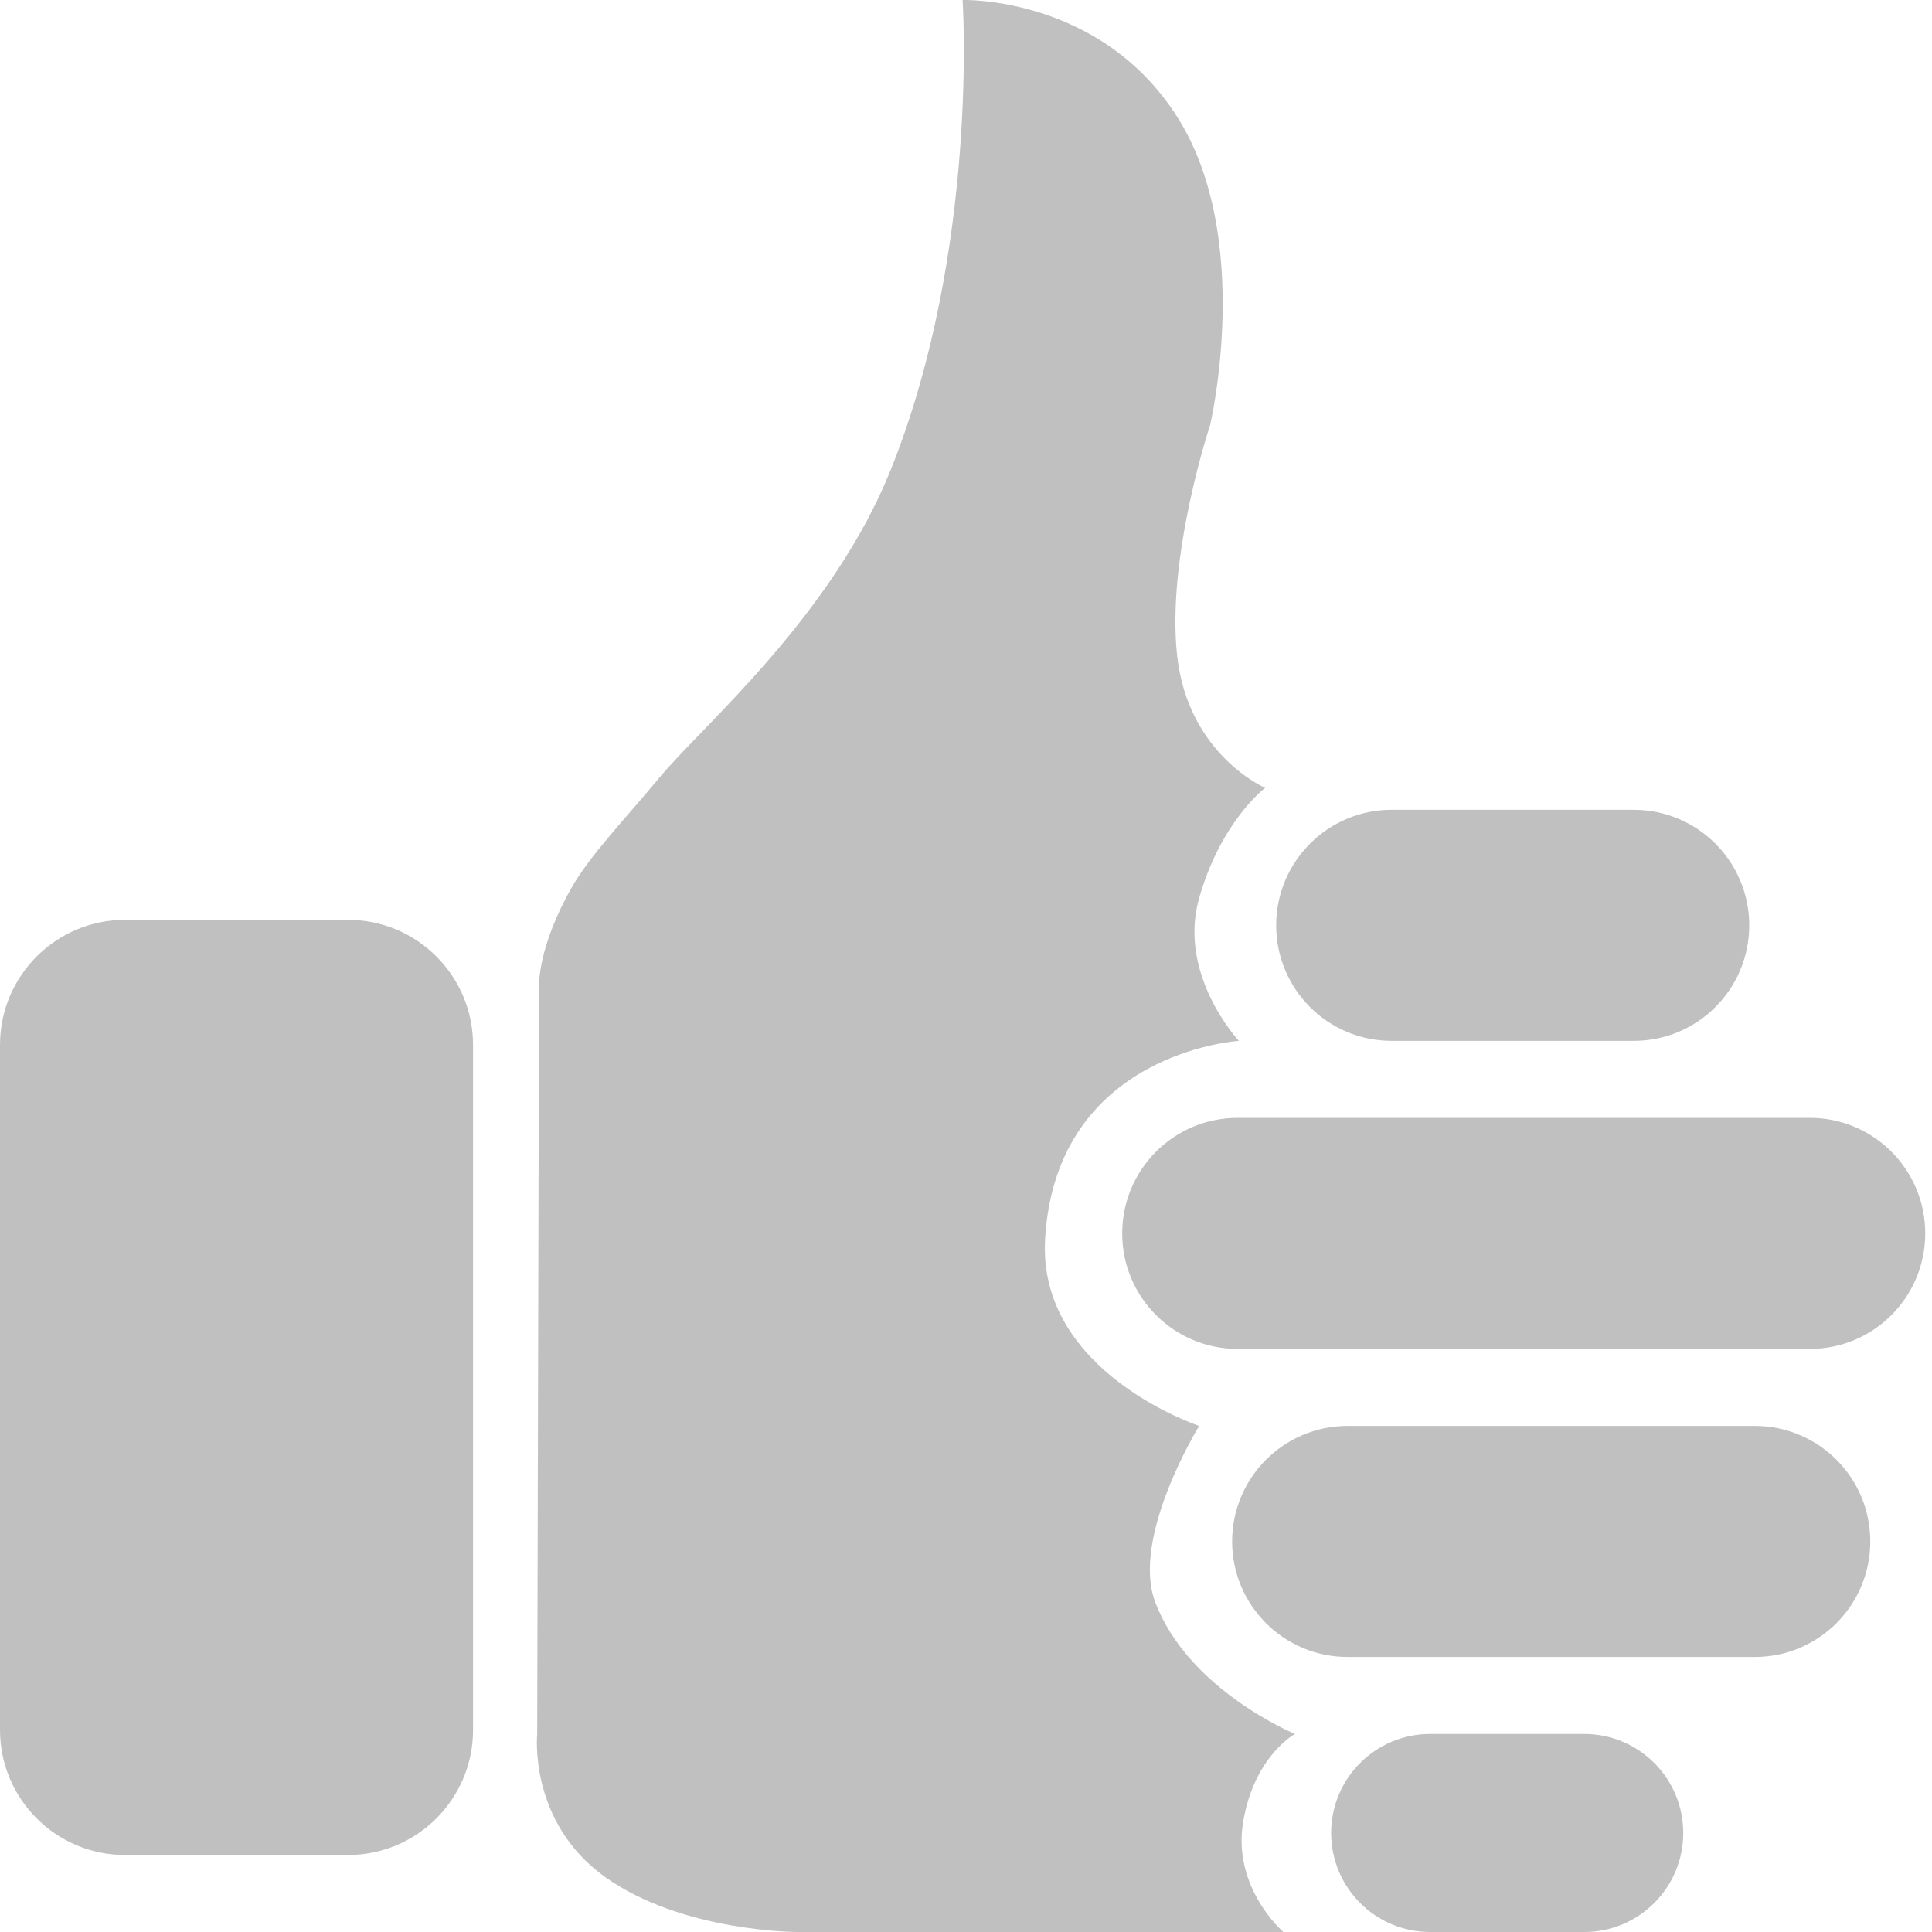
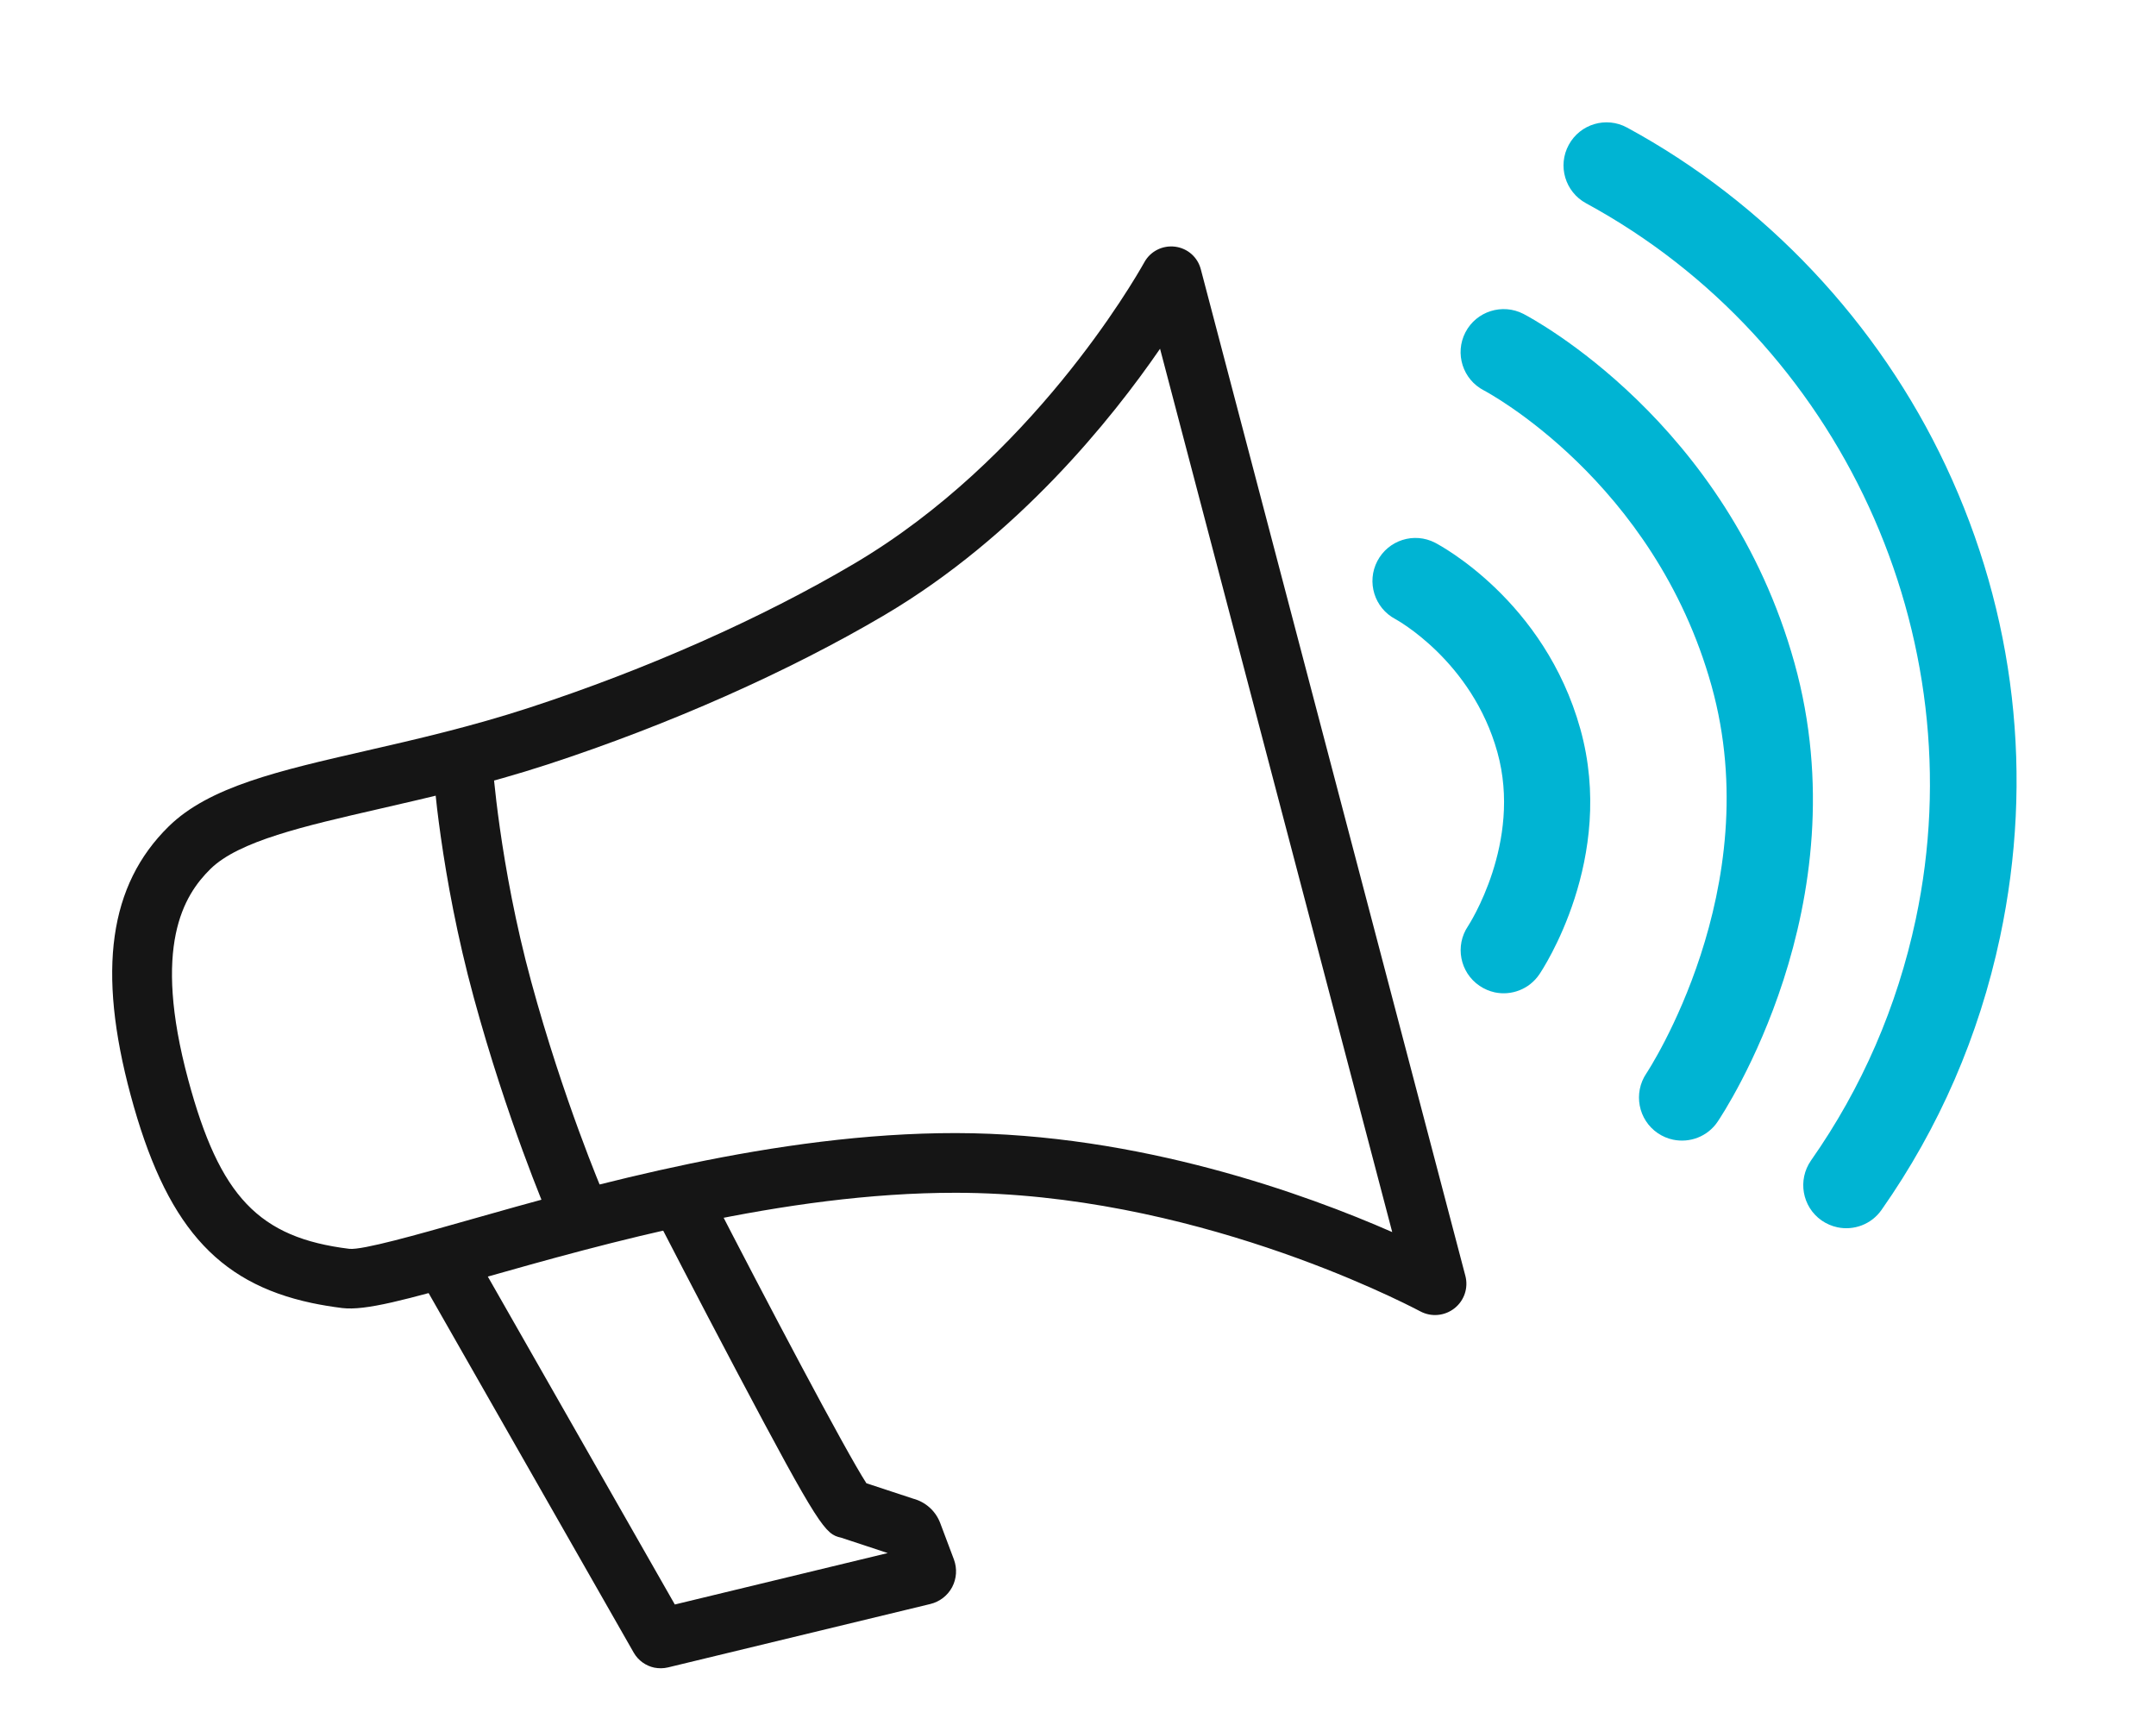
- <svg xmlns="http://www.w3.org/2000/svg" width="20" height="20" viewBox="0 0 20 20" fill="none">
-   <path d="M3.602 19.203H1.295C0.58 19.203 0 18.623 0 17.908V10.817C0 10.102 0.58 9.522 1.295 9.522H3.602C4.317 9.522 4.897 10.102 4.897 10.817V17.908C4.897 18.623 4.317 19.203 3.602 19.203Z" fill="#C0C0C0" />
-   <path d="M16.912 10.775H14.407C13.746 10.775 13.211 10.24 13.211 9.579C13.211 8.919 13.746 8.383 14.407 8.383H16.912C17.573 8.383 18.108 8.919 18.108 9.579C18.108 10.24 17.573 10.775 16.912 10.775Z" fill="#C0C0C0" />
-   <path d="M16.4 20H14.805C14.239 20 13.78 19.541 13.78 18.975C13.78 18.409 14.239 17.95 14.805 17.95H16.4C16.966 17.95 17.425 18.409 17.425 18.975C17.425 19.541 16.966 20 16.4 20Z" fill="#C0C0C0" />
-   <path d="M18.165 17.153H13.951C13.291 17.153 12.755 16.618 12.755 15.957C12.755 15.296 13.291 14.761 13.951 14.761H18.165C18.826 14.761 19.361 15.296 19.361 15.957C19.361 16.618 18.826 17.153 18.165 17.153Z" fill="#C0C0C0" />
-   <path d="M18.735 13.964H12.812C12.152 13.964 11.617 13.429 11.617 12.768C11.617 12.107 12.152 11.572 12.812 11.572H18.735C19.395 11.572 19.93 12.107 19.93 12.768C19.93 13.429 19.395 13.964 18.735 13.964Z" fill="#C0C0C0" />
-   <path d="M9.965 0C9.965 0 11.389 -0.044 12.186 1.209C12.983 2.461 12.528 4.397 12.528 4.397C12.528 4.397 12.072 5.764 12.186 6.789C12.3 7.814 13.097 8.156 13.097 8.156C13.097 8.156 12.642 8.497 12.414 9.295C12.186 10.092 12.825 10.775 12.825 10.775C12.825 10.775 10.933 10.889 10.819 12.825C10.738 14.208 12.414 14.761 12.414 14.761C12.414 14.761 11.705 15.909 11.958 16.583C12.3 17.494 13.405 17.95 13.405 17.95C13.405 17.95 12.983 18.178 12.869 18.861C12.755 19.544 13.285 20 13.285 20H8.249C8.249 20 7.061 20 6.264 19.431C5.467 18.861 5.561 17.95 5.561 17.95L5.58 10.206C5.58 10.206 5.563 9.807 5.922 9.181C6.108 8.856 6.444 8.509 6.833 8.042C7.282 7.503 8.616 6.378 9.225 4.853C10.136 2.575 9.965 0 9.965 0Z" fill="#C0C0C0" />
+ <svg xmlns="http://www.w3.org/2000/svg" width="35" height="28" viewBox="0 0 35 28" fill="none">
+   <path d="M5.061 21.15C3.5 20.818 2.681 19.855 2.121 17.777C1.575 15.751 1.771 14.365 2.738 13.415C3.395 12.77 4.521 12.512 5.944 12.186C6.744 12.003 7.65 11.795 8.59 11.488C10.493 10.867 12.368 10.035 13.87 9.147C16.73 7.457 18.398 4.577 18.578 4.255C18.677 4.077 18.873 3.979 19.076 4.004C19.279 4.03 19.443 4.174 19.494 4.372L23.788 20.708C23.84 20.903 23.771 21.11 23.613 21.235C23.454 21.361 23.237 21.381 23.059 21.287C22.686 21.091 19.311 19.364 15.518 19.361C12.728 19.358 9.788 20.192 7.842 20.743C6.564 21.105 5.934 21.277 5.555 21.232C5.381 21.21 5.217 21.183 5.061 21.15ZM18.832 5.661C18.048 6.801 16.523 8.704 14.363 9.981C12.802 10.903 10.858 11.765 8.891 12.408C7.909 12.728 6.98 12.941 6.16 13.129C4.936 13.41 3.878 13.651 3.416 14.105C2.982 14.533 2.47 15.352 3.055 17.525C3.566 19.424 4.202 20.091 5.672 20.271C5.884 20.293 6.784 20.038 7.579 19.812C9.577 19.245 12.595 18.389 15.519 18.392C18.494 18.396 21.221 19.393 22.601 19.999L18.832 5.661ZM22.852 20.953C22.852 20.953 22.852 20.954 22.853 20.955L22.852 20.953Z" fill="#151515" />
+   <path d="M10.622 27.069C10.485 27.04 10.362 26.954 10.289 26.828L6.798 20.709L7.639 20.23L10.955 26.044L14.411 25.209L13.653 24.959C13.399 24.903 13.308 24.809 11.957 22.256C11.317 21.047 10.69 19.828 10.683 19.815L11.544 19.372C12.421 21.079 13.724 23.55 14.065 24.076L14.824 24.326C15.027 24.38 15.19 24.527 15.264 24.724L15.486 25.314C15.54 25.461 15.53 25.624 15.457 25.762C15.384 25.899 15.255 25.999 15.103 26.036L10.845 27.065C10.77 27.083 10.695 27.083 10.622 27.069ZM10.618 26.125C10.618 26.125 10.617 26.125 10.617 26.126L10.618 26.125Z" fill="#151515" />
+   <path d="M8.897 19.733C8.87 19.671 8.23 18.172 7.69 16.188C7.146 14.191 7.032 12.503 7.028 12.432L7.994 12.369C7.995 12.386 8.107 14.036 8.624 15.935C9.145 17.85 9.78 19.338 9.786 19.353L8.897 19.733Z" fill="#151515" />
+   <path d="M24.266 16.108C24.18 16.089 24.096 16.054 24.019 16.002C23.699 15.785 23.616 15.351 23.832 15.032C23.839 15.021 24.717 13.677 24.308 12.209C23.896 10.727 22.665 10.056 22.652 10.049C22.312 9.869 22.181 9.447 22.36 9.106C22.538 8.767 22.956 8.633 23.298 8.81C23.37 8.848 25.074 9.749 25.655 11.833C26.241 13.935 25.041 15.74 24.989 15.816C24.825 16.058 24.535 16.165 24.266 16.108Z" fill="#00B4D3" />
+   <path d="M27.16 18.499C27.074 18.481 26.991 18.446 26.913 18.394C26.594 18.177 26.511 17.743 26.727 17.423C26.746 17.395 28.703 14.427 27.785 11.133C26.856 7.801 24.117 6.351 24.089 6.337C23.746 6.16 23.612 5.737 23.789 5.395C23.966 5.052 24.389 4.919 24.731 5.095C24.865 5.165 28.04 6.846 29.13 10.758C30.226 14.689 27.979 18.066 27.883 18.208C27.72 18.45 27.43 18.556 27.16 18.499Z" fill="#00B4D3" />
+   <path d="M29.827 19.921C29.738 19.902 29.651 19.865 29.571 19.81C29.255 19.588 29.179 19.153 29.4 18.836C30.226 17.659 30.798 16.341 31.1 14.921C32.078 10.32 29.877 5.541 25.747 3.299C25.408 3.114 25.282 2.691 25.467 2.351C25.651 2.012 26.075 1.886 26.414 2.071C28.659 3.289 30.496 5.24 31.588 7.563C32.717 9.965 33.021 12.61 32.468 15.211C32.127 16.816 31.48 18.306 30.545 19.638C30.38 19.875 30.093 19.978 29.827 19.921Z" fill="#00B4D3" />
</svg>
